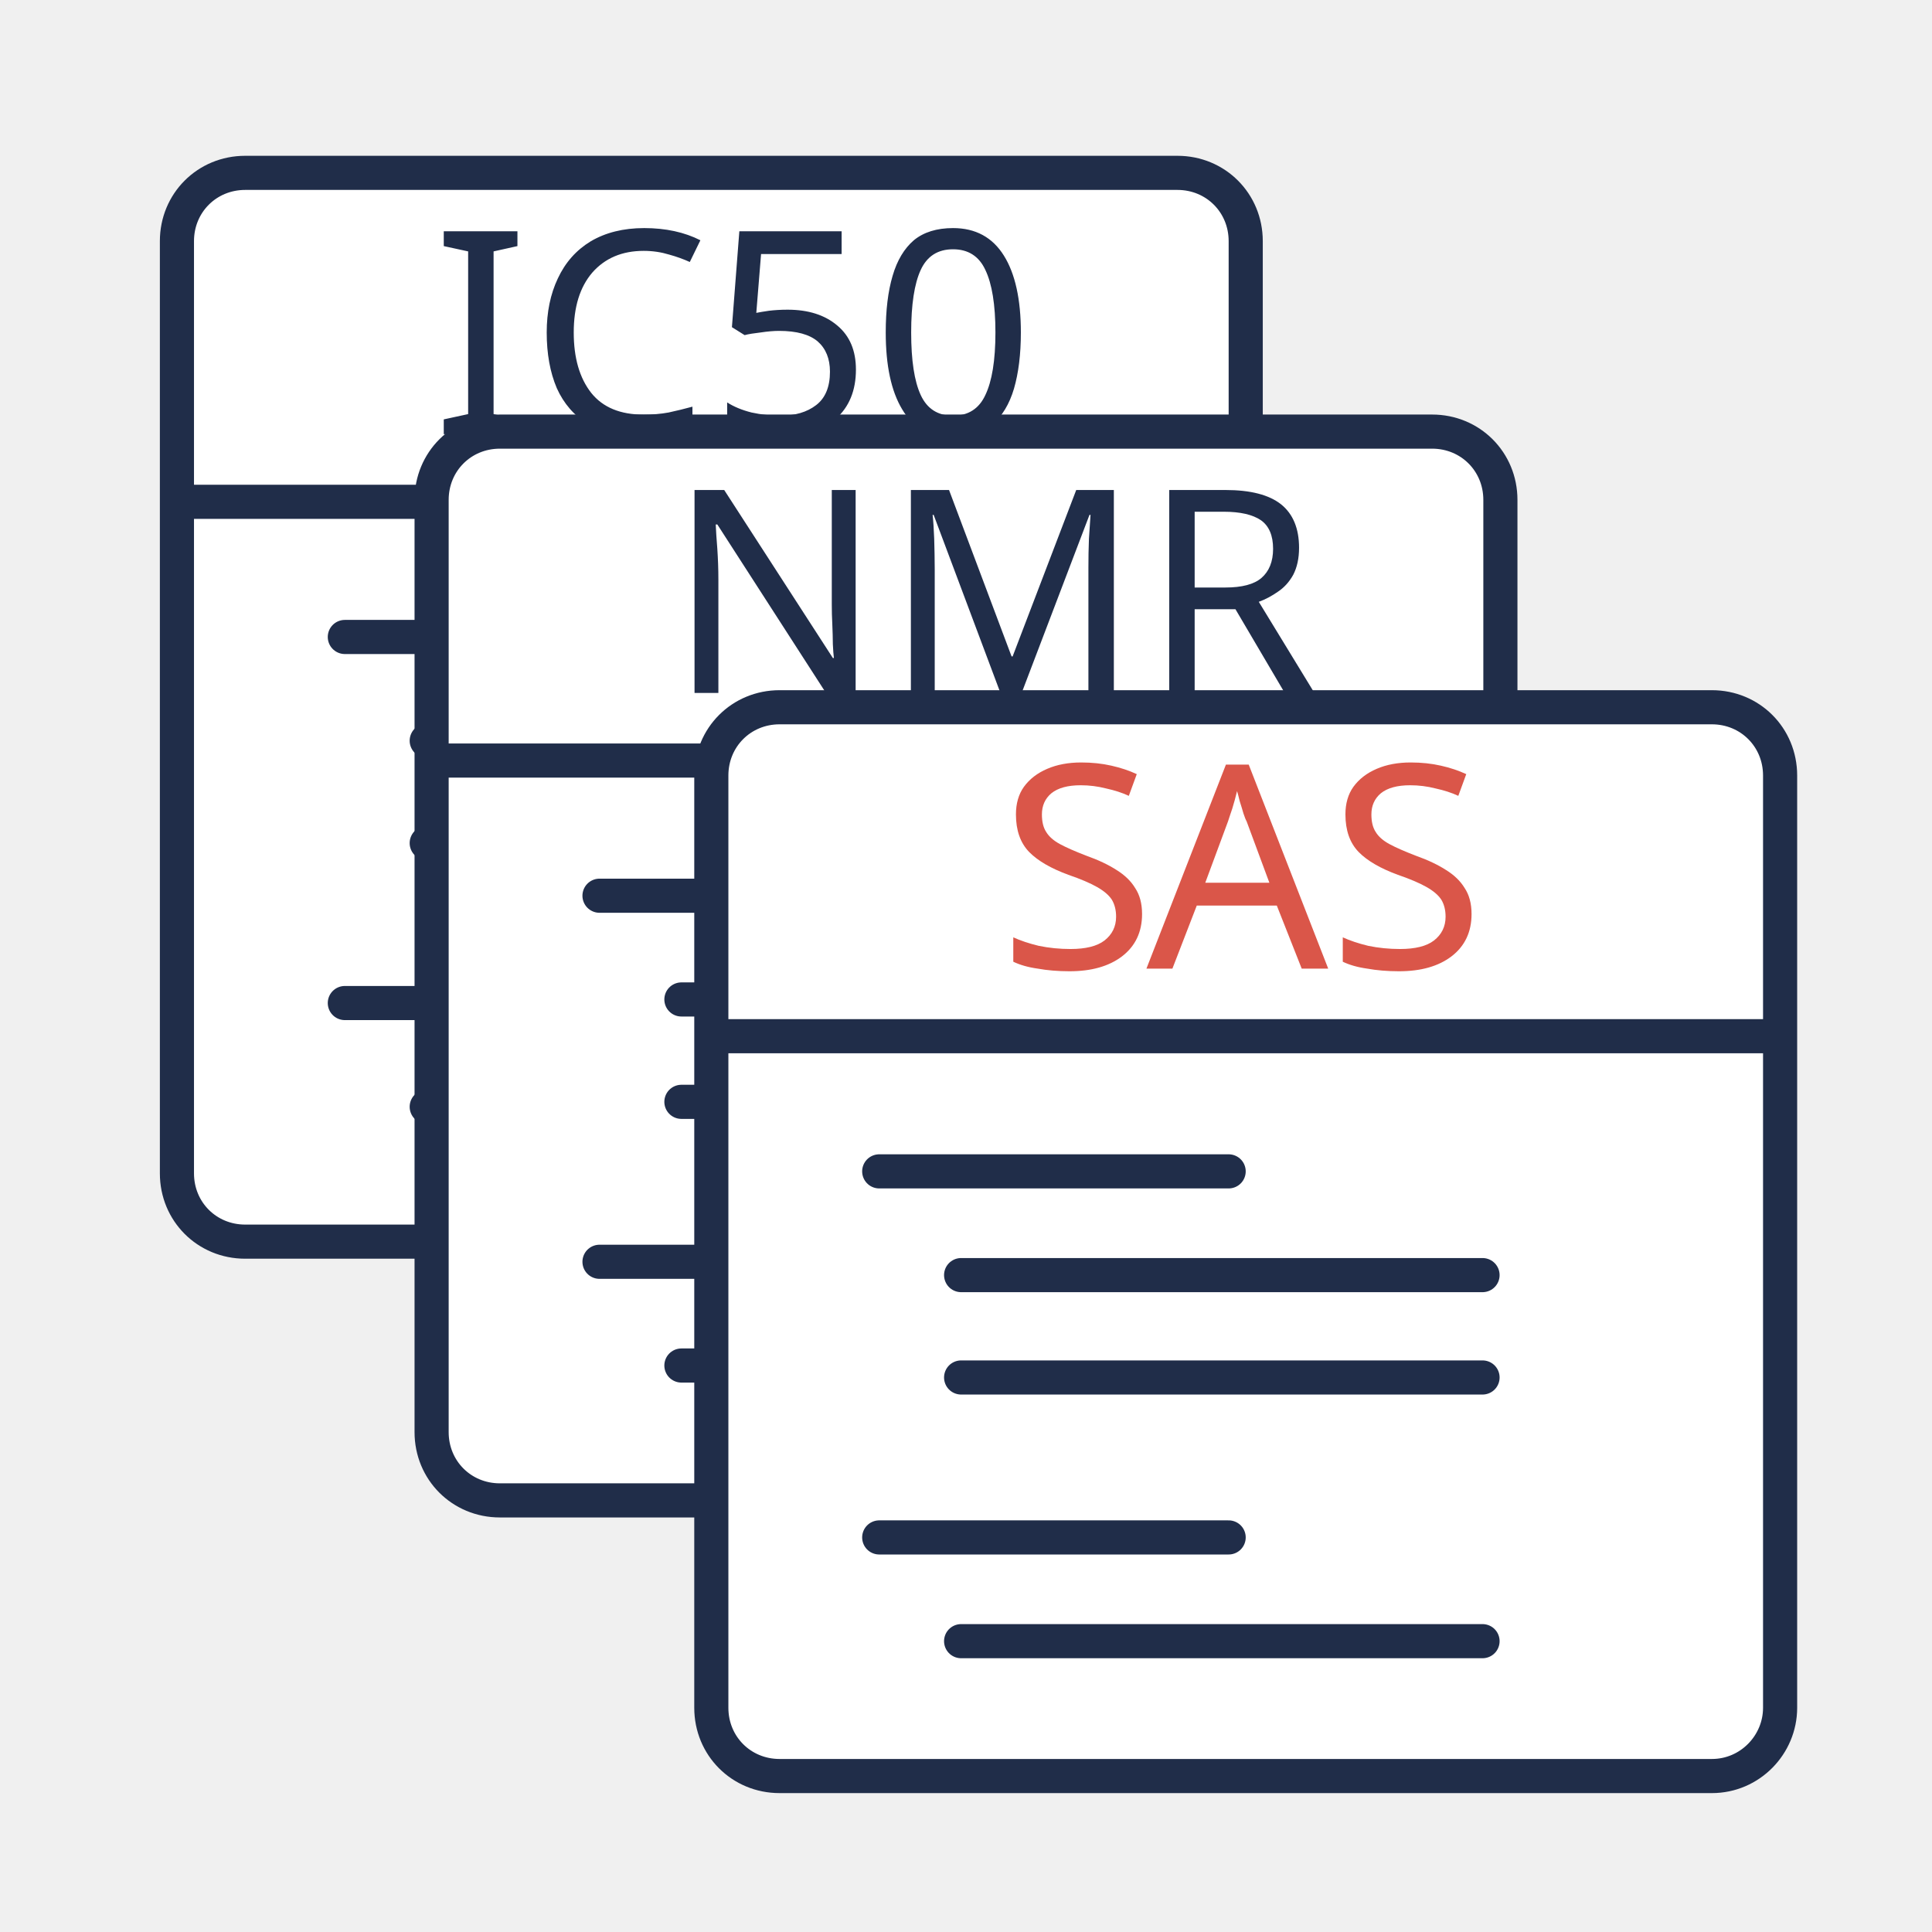
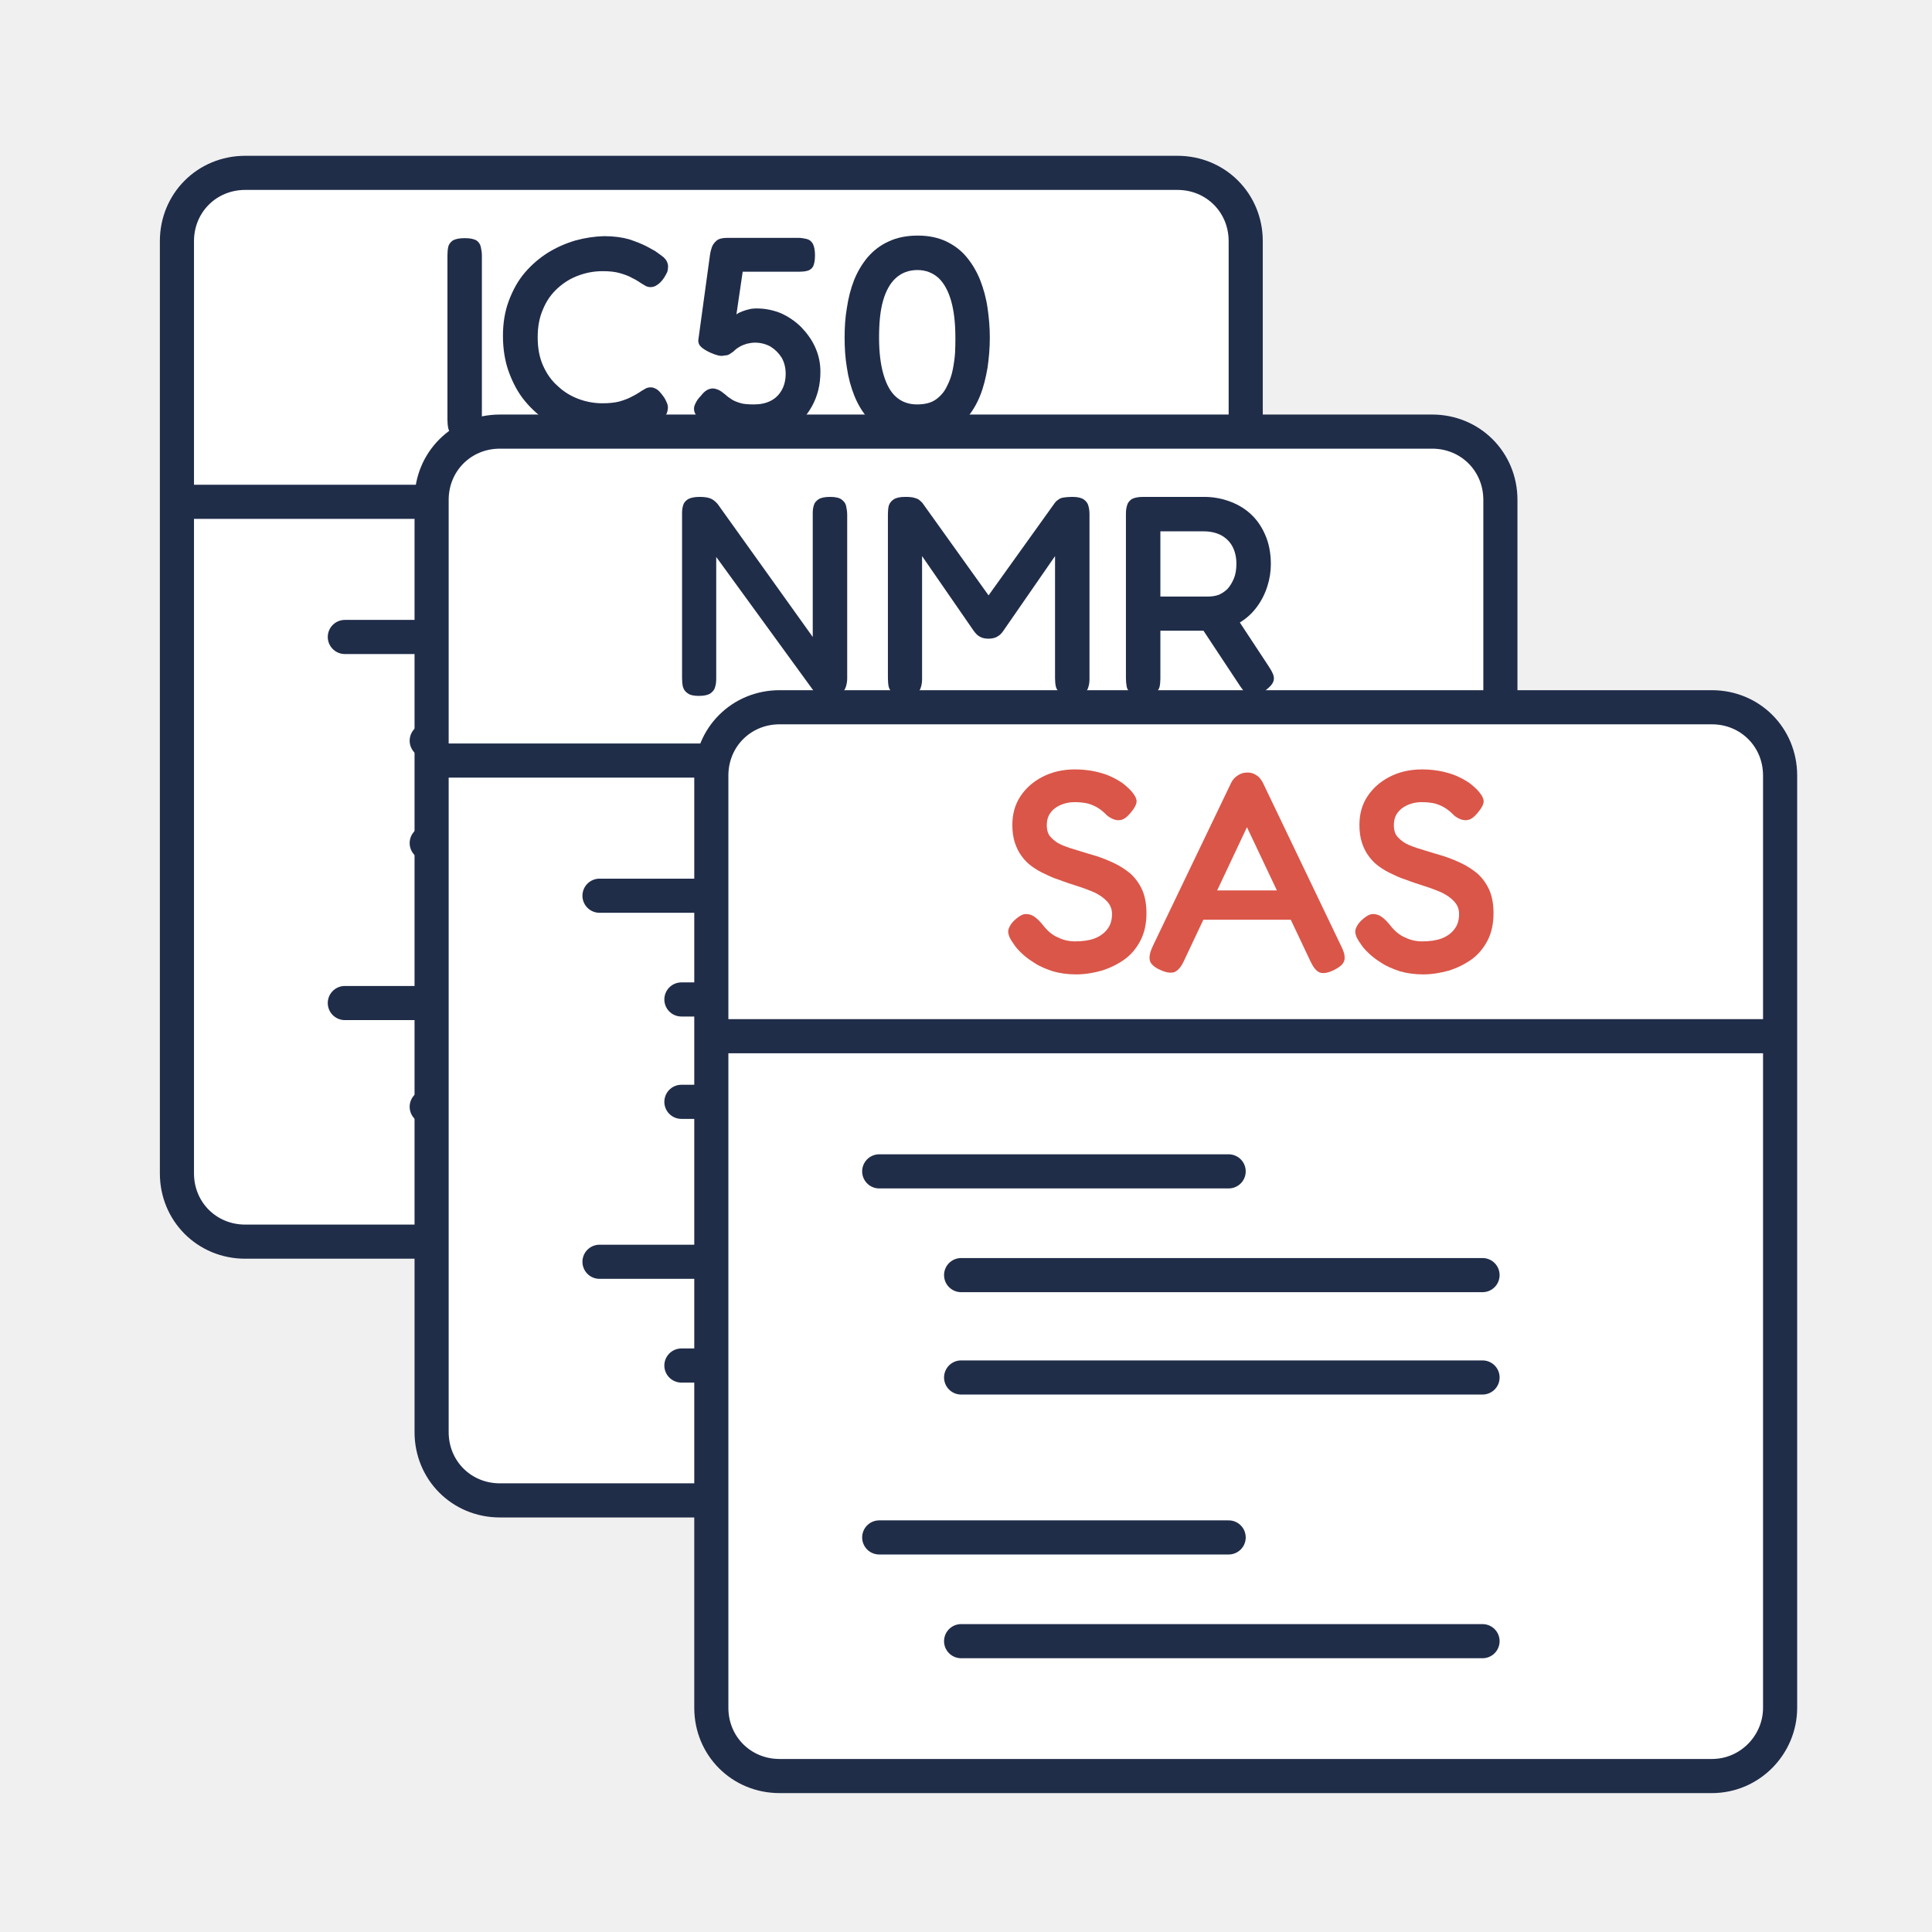
<svg xmlns="http://www.w3.org/2000/svg" width="100%" height="100%" viewBox="0 0 95 95" version="1.1" xml:space="preserve" style="fill-rule:evenodd;clip-rule:evenodd;stroke-miterlimit:10;">
  <g transform="matrix(1,0,0,1,-26.277,-26.277)">
    <g transform="matrix(0.671189,0,0,0.671189,29.1377,29.0719)">
      <path d="M82,86.8L13.7,86.8C10.9,86.8 8.7,84.6 8.7,81.8L8.7,13.5C8.7,10.7 10.9,8.5 13.7,8.5L82,8.5C84.8,8.5 87,10.7 87,13.5L87,81.8C87,84.5 84.8,86.8 82,86.8Z" style="fill:white;fill-rule:nonzero;stroke:rgb(32,45,73);stroke-width:2.5px;" />
      <g transform="matrix(1,0,0,1,0,14.8989)">
        <path d="M8.7,17.7L87,17.7" style="fill:none;fill-rule:nonzero;stroke:rgb(32,45,73);stroke-width:2.5px;" />
      </g>
      <g transform="matrix(1,0,0,1,0,-14.8989)">
        <path d="M21,57.4L46.6,57.4" style="fill:none;fill-rule:nonzero;stroke:rgb(32,45,73);stroke-width:2.5px;stroke-linecap:round;" />
      </g>
      <g transform="matrix(1,0,0,1,0,-14.8989)">
        <path d="M27,65L65.2,65" style="fill:none;fill-rule:nonzero;stroke:rgb(32,45,73);stroke-width:2.5px;stroke-linecap:round;" />
      </g>
      <g transform="matrix(1,0,0,1,0,-14.8989)">
        <path d="M27,72.5L65.2,72.5" style="fill:none;fill-rule:nonzero;stroke:rgb(32,45,73);stroke-width:2.5px;stroke-linecap:round;" />
      </g>
      <g transform="matrix(1,0,0,1,0,11.9192)">
        <path d="M21,57.4L46.6,57.4" style="fill:none;fill-rule:nonzero;stroke:rgb(32,45,73);stroke-width:2.5px;stroke-linecap:round;" />
      </g>
      <g transform="matrix(1,0,0,1,0,11.9192)">
        <path d="M27,65L65.2,65" style="fill:none;fill-rule:nonzero;stroke:rgb(32,45,73);stroke-width:2.5px;stroke-linecap:round;" />
      </g>
    </g>
    <g transform="matrix(1.6677,0,0,1.6677,-75.4877,29.3035)">
-       <text x="73.777px" y="10.991px" style="font-family:'Fredoka-Medium', 'Fredoka';font-weight:300;font-size:8.395px;fill:rgb(32,45,73);">IC50</text>
+       <g transform="matrix(8.39478,0,0,8.39478,73.777,10.9909)">
+         <path d="M0.112,0.01C0.093,0.01 0.079,0.007 0.071,0.002C0.062,-0.004 0.057,-0.011 0.055,-0.021C0.053,-0.03 0.052,-0.041 0.052,-0.052L0.052,-0.629C0.052,-0.64 0.053,-0.65 0.055,-0.659C0.057,-0.668 0.063,-0.675 0.071,-0.681C0.08,-0.686 0.094,-0.689 0.113,-0.689C0.132,-0.689 0.145,-0.686 0.154,-0.681C0.162,-0.675 0.167,-0.668 0.169,-0.659C0.171,-0.65 0.173,-0.639 0.173,-0.628L0.173,-0.051C0.173,-0.04 0.171,-0.029 0.169,-0.02C0.167,-0.011 0.161,-0.004 0.153,0.002C0.144,0.007 0.131,0.01 0.112,0.01Z" style="fill:rgb(32,45,73);fill-rule:nonzero;" />
+       </g>
+       <g transform="matrix(8.39478,0,0,8.39478,75.5315,10.9909)">
+         <path d="M0.392,0.015C0.359,0.015 0.326,0.01 0.293,-0C0.259,-0.01 0.227,-0.025 0.197,-0.044C0.166,-0.064 0.139,-0.088 0.115,-0.117C0.091,-0.146 0.073,-0.18 0.059,-0.218C0.045,-0.256 0.038,-0.299 0.038,-0.346C0.038,-0.392 0.045,-0.433 0.059,-0.47C0.073,-0.507 0.091,-0.54 0.115,-0.568C0.139,-0.596 0.166,-0.619 0.196,-0.638C0.227,-0.657 0.259,-0.671 0.293,-0.681C0.326,-0.69 0.36,-0.695 0.393,-0.696C0.427,-0.696 0.456,-0.692 0.481,-0.685C0.505,-0.677 0.525,-0.669 0.541,-0.661C0.556,-0.653 0.567,-0.647 0.572,-0.644C0.582,-0.637 0.592,-0.63 0.602,-0.622C0.612,-0.613 0.617,-0.603 0.618,-0.591C0.618,-0.583 0.617,-0.576 0.615,-0.57C0.612,-0.563 0.608,-0.557 0.604,-0.55C0.596,-0.538 0.588,-0.53 0.58,-0.525C0.572,-0.519 0.564,-0.517 0.556,-0.517C0.549,-0.517 0.542,-0.519 0.536,-0.523C0.529,-0.527 0.521,-0.532 0.512,-0.538C0.508,-0.541 0.5,-0.545 0.49,-0.55C0.48,-0.556 0.466,-0.561 0.449,-0.566C0.432,-0.571 0.412,-0.573 0.388,-0.573C0.359,-0.573 0.331,-0.568 0.304,-0.558C0.276,-0.548 0.252,-0.533 0.23,-0.513C0.208,-0.493 0.191,-0.469 0.179,-0.44C0.166,-0.411 0.16,-0.378 0.16,-0.341C0.16,-0.303 0.166,-0.27 0.179,-0.241C0.192,-0.212 0.209,-0.188 0.231,-0.169C0.252,-0.149 0.277,-0.134 0.304,-0.124C0.331,-0.114 0.359,-0.109 0.388,-0.109C0.41,-0.109 0.43,-0.111 0.446,-0.115C0.463,-0.12 0.477,-0.125 0.488,-0.131C0.5,-0.137 0.509,-0.142 0.515,-0.146C0.522,-0.151 0.529,-0.155 0.536,-0.159C0.542,-0.163 0.549,-0.165 0.557,-0.165C0.565,-0.165 0.572,-0.162 0.58,-0.157C0.588,-0.151 0.595,-0.142 0.603,-0.131C0.608,-0.124 0.611,-0.117 0.614,-0.11C0.617,-0.103 0.618,-0.096 0.617,-0.089C0.616,-0.077 0.611,-0.066 0.602,-0.058C0.592,-0.05 0.582,-0.043 0.571,-0.037C0.566,-0.034 0.555,-0.028 0.54,-0.019C0.525,-0.011 0.505,-0.003 0.481,0.004C0.456,0.011 0.426,0.015 0.392,0.015Z" style="fill:rgb(32,45,73);fill-rule:nonzero;" />
+       </g>
+       <g transform="matrix(8.39478,0,0,8.39478,81.2316,10.9909)">
+         <path d="M0.247,0.018C0.221,0.018 0.198,0.015 0.178,0.01C0.158,0.005 0.14,-0.001 0.124,-0.008C0.109,-0.015 0.096,-0.022 0.085,-0.029C0.074,-0.036 0.065,-0.043 0.059,-0.048C0.05,-0.054 0.044,-0.061 0.038,-0.067C0.033,-0.073 0.03,-0.081 0.03,-0.09C0.03,-0.096 0.032,-0.103 0.036,-0.11C0.039,-0.117 0.045,-0.126 0.054,-0.135C0.061,-0.144 0.068,-0.151 0.075,-0.155C0.082,-0.159 0.089,-0.161 0.096,-0.161C0.102,-0.161 0.109,-0.159 0.116,-0.156C0.123,-0.153 0.131,-0.147 0.142,-0.138C0.147,-0.133 0.154,-0.128 0.162,-0.123C0.169,-0.118 0.179,-0.114 0.192,-0.11C0.204,-0.106 0.221,-0.105 0.241,-0.105C0.263,-0.105 0.283,-0.109 0.3,-0.118C0.316,-0.126 0.329,-0.139 0.338,-0.155C0.347,-0.171 0.352,-0.19 0.352,-0.213C0.352,-0.234 0.347,-0.253 0.338,-0.269C0.328,-0.285 0.315,-0.298 0.299,-0.308C0.283,-0.317 0.264,-0.322 0.244,-0.322C0.234,-0.322 0.224,-0.32 0.215,-0.318C0.206,-0.315 0.198,-0.312 0.191,-0.308C0.184,-0.304 0.178,-0.3 0.173,-0.295C0.168,-0.29 0.162,-0.286 0.157,-0.283C0.152,-0.279 0.146,-0.277 0.138,-0.277C0.13,-0.275 0.123,-0.275 0.115,-0.277C0.107,-0.279 0.098,-0.282 0.087,-0.287C0.072,-0.294 0.061,-0.301 0.055,-0.307C0.048,-0.313 0.045,-0.321 0.045,-0.33L0.086,-0.629C0.087,-0.637 0.089,-0.646 0.092,-0.655C0.095,-0.665 0.101,-0.673 0.109,-0.68C0.117,-0.687 0.13,-0.69 0.147,-0.69L0.397,-0.69C0.408,-0.69 0.417,-0.688 0.426,-0.686C0.435,-0.684 0.442,-0.678 0.447,-0.67C0.452,-0.661 0.455,-0.647 0.455,-0.628C0.455,-0.61 0.452,-0.597 0.448,-0.589C0.443,-0.581 0.436,-0.576 0.427,-0.574C0.419,-0.572 0.409,-0.571 0.399,-0.571L0.201,-0.571L0.179,-0.421C0.185,-0.426 0.192,-0.429 0.2,-0.432C0.207,-0.435 0.215,-0.437 0.223,-0.439C0.23,-0.441 0.238,-0.442 0.245,-0.442L0.252,-0.442C0.281,-0.442 0.309,-0.436 0.336,-0.425C0.362,-0.413 0.386,-0.397 0.407,-0.376C0.427,-0.355 0.444,-0.332 0.456,-0.305C0.468,-0.278 0.474,-0.25 0.474,-0.22C0.474,-0.174 0.464,-0.134 0.444,-0.098C0.424,-0.062 0.397,-0.034 0.363,-0.014C0.329,0.007 0.29,0.018 0.247,0.018Z" style="fill:rgb(32,45,73);fill-rule:nonzero;" />
+       </g>
+       <g transform="matrix(8.39478,0,0,8.39478,85.6305,10.9909)">
+         <path d="M0.294,0.018C0.254,0.018 0.22,0.011 0.191,-0.002C0.162,-0.015 0.137,-0.033 0.117,-0.056C0.097,-0.079 0.081,-0.106 0.069,-0.136C0.057,-0.166 0.048,-0.199 0.043,-0.234C0.037,-0.269 0.035,-0.304 0.035,-0.341C0.035,-0.375 0.037,-0.41 0.043,-0.444C0.048,-0.478 0.056,-0.51 0.068,-0.541C0.08,-0.571 0.096,-0.598 0.116,-0.622C0.136,-0.645 0.16,-0.664 0.189,-0.677C0.218,-0.691 0.253,-0.698 0.292,-0.698C0.33,-0.698 0.363,-0.691 0.391,-0.678C0.42,-0.664 0.444,-0.646 0.463,-0.623C0.483,-0.599 0.499,-0.572 0.511,-0.542C0.523,-0.511 0.532,-0.479 0.537,-0.444C0.542,-0.41 0.545,-0.375 0.545,-0.34C0.545,-0.304 0.542,-0.268 0.537,-0.234C0.531,-0.199 0.523,-0.166 0.511,-0.136C0.499,-0.106 0.483,-0.079 0.463,-0.056C0.444,-0.033 0.42,-0.015 0.392,-0.002C0.364,0.011 0.331,0.018 0.294,0.018ZM0.289,-0.105C0.316,-0.105 0.338,-0.11 0.355,-0.122C0.372,-0.134 0.385,-0.149 0.394,-0.168C0.404,-0.187 0.411,-0.207 0.415,-0.228C0.419,-0.249 0.422,-0.269 0.423,-0.288C0.424,-0.307 0.424,-0.323 0.424,-0.335L0.424,-0.341C0.424,-0.391 0.419,-0.434 0.409,-0.469C0.399,-0.504 0.384,-0.531 0.365,-0.549C0.345,-0.567 0.32,-0.577 0.291,-0.577C0.26,-0.577 0.235,-0.567 0.215,-0.549C0.195,-0.531 0.18,-0.504 0.17,-0.469C0.16,-0.434 0.156,-0.391 0.156,-0.34C0.156,-0.29 0.161,-0.247 0.171,-0.212C0.181,-0.177 0.195,-0.15 0.215,-0.132C0.235,-0.114 0.26,-0.105 0.289,-0.105Z" style="fill:rgb(32,45,73);fill-rule:nonzero;" />
+       </g>
    </g>
  </g>
  <g transform="matrix(1,0,0,1,-13.7541,-13.5541)">
    <g transform="matrix(0.671189,0,0,0.671189,29.1377,29.0719)">
      <path d="M82,86.8L13.7,86.8C10.9,86.8 8.7,84.6 8.7,81.8L8.7,13.5C8.7,10.7 10.9,8.5 13.7,8.5L82,8.5C84.8,8.5 87,10.7 87,13.5L87,81.8C87,84.5 84.8,86.8 82,86.8Z" style="fill:white;fill-rule:nonzero;stroke:rgb(32,45,73);stroke-width:2.5px;" />
      <g transform="matrix(1,0,0,1,0,14.8989)">
        <path d="M8.7,17.7L87,17.7" style="fill:none;fill-rule:nonzero;stroke:rgb(32,45,73);stroke-width:2.5px;" />
      </g>
      <g transform="matrix(1,0,0,1,0,-14.8989)">
        <path d="M21,57.4L46.6,57.4" style="fill:none;fill-rule:nonzero;stroke:rgb(32,45,73);stroke-width:2.5px;stroke-linecap:round;" />
      </g>
      <g transform="matrix(1,0,0,1,0,-14.8989)">
        <path d="M27,65L65.2,65" style="fill:none;fill-rule:nonzero;stroke:rgb(32,45,73);stroke-width:2.5px;stroke-linecap:round;" />
      </g>
      <g transform="matrix(1,0,0,1,0,-14.8989)">
        <path d="M27,72.5L65.2,72.5" style="fill:none;fill-rule:nonzero;stroke:rgb(32,45,73);stroke-width:2.5px;stroke-linecap:round;" />
      </g>
      <g transform="matrix(1,0,0,1,0,11.9192)">
        <path d="M21,57.4L46.6,57.4" style="fill:none;fill-rule:nonzero;stroke:rgb(32,45,73);stroke-width:2.5px;stroke-linecap:round;" />
      </g>
      <g transform="matrix(1,0,0,1,0,11.9192)">
        <path d="M27,65L65.2,65" style="fill:none;fill-rule:nonzero;stroke:rgb(32,45,73);stroke-width:2.5px;stroke-linecap:round;" />
      </g>
    </g>
    <g transform="matrix(1.6677,0,0,1.6677,-76.4877,29.3035)">
-       <text x="73.777px" y="10.991px" style="font-family:'Fredoka-Medium', 'Fredoka';font-weight:300;font-size:8.395px;fill:rgb(32,45,73);">NMR</text>
+       <g transform="matrix(8.39478,0,0,8.39478,73.777,10.9909)">
+         <path d="M0.112,0.01C0.094,0.01 0.081,0.007 0.073,0.001C0.064,-0.005 0.059,-0.012 0.056,-0.022C0.054,-0.031 0.053,-0.041 0.053,-0.052L0.053,-0.632C0.053,-0.642 0.054,-0.651 0.057,-0.66C0.059,-0.668 0.065,-0.675 0.074,-0.681C0.083,-0.686 0.097,-0.689 0.115,-0.689C0.135,-0.689 0.148,-0.686 0.156,-0.682C0.164,-0.678 0.171,-0.672 0.178,-0.664L0.512,-0.197L0.512,-0.632C0.512,-0.642 0.513,-0.651 0.516,-0.66C0.518,-0.668 0.524,-0.675 0.533,-0.681C0.541,-0.686 0.555,-0.689 0.573,-0.689C0.591,-0.689 0.605,-0.686 0.613,-0.68C0.621,-0.674 0.627,-0.667 0.629,-0.658C0.631,-0.648 0.633,-0.638 0.633,-0.627L0.633,-0.051C0.633,-0.04 0.631,-0.03 0.628,-0.021C0.625,-0.012 0.62,-0.005 0.611,0.001C0.602,0.007 0.588,0.01 0.569,0.01C0.554,0.01 0.543,0.008 0.534,0.005C0.526,0.002 0.518,-0.003 0.512,-0.012L0.173,-0.478L0.173,-0.051C0.173,-0.04 0.172,-0.03 0.169,-0.021C0.167,-0.012 0.161,-0.005 0.153,0.001C0.144,0.007 0.13,0.01 0.112,0.01Z" style="fill:rgb(32,45,73);fill-rule:nonzero;" />
+       </g>
+       <g transform="matrix(8.39478,0,0,8.39478,79.8213,10.9909)">
+         <path d="M0.115,0.01C0.097,0.01 0.084,0.007 0.076,0.001C0.067,-0.004 0.062,-0.012 0.059,-0.021C0.057,-0.03 0.056,-0.041 0.056,-0.052L0.056,-0.629C0.056,-0.64 0.057,-0.649 0.059,-0.658C0.062,-0.667 0.067,-0.674 0.076,-0.68C0.085,-0.686 0.098,-0.689 0.117,-0.689C0.131,-0.689 0.141,-0.688 0.148,-0.686C0.155,-0.684 0.161,-0.682 0.165,-0.679C0.169,-0.676 0.173,-0.672 0.177,-0.668L0.421,-0.327L0.398,-0.327L0.643,-0.669C0.647,-0.674 0.652,-0.678 0.657,-0.681C0.661,-0.684 0.667,-0.686 0.675,-0.687C0.682,-0.688 0.692,-0.689 0.704,-0.689C0.722,-0.689 0.735,-0.686 0.744,-0.68C0.752,-0.674 0.758,-0.667 0.76,-0.658C0.763,-0.648 0.764,-0.638 0.764,-0.627L0.764,-0.05C0.764,-0.04 0.763,-0.03 0.76,-0.021C0.758,-0.012 0.752,-0.004 0.744,0.001C0.735,0.007 0.721,0.01 0.703,0.01C0.685,0.01 0.671,0.007 0.663,0.001C0.654,-0.005 0.649,-0.012 0.646,-0.022C0.644,-0.031 0.643,-0.041 0.643,-0.052L0.643,-0.481L0.461,-0.218C0.459,-0.215 0.456,-0.211 0.452,-0.207C0.448,-0.203 0.442,-0.199 0.436,-0.196C0.429,-0.193 0.42,-0.191 0.409,-0.191C0.398,-0.191 0.389,-0.193 0.383,-0.196C0.376,-0.199 0.371,-0.203 0.367,-0.207C0.363,-0.211 0.36,-0.215 0.357,-0.219L0.176,-0.481L0.176,-0.05C0.176,-0.04 0.175,-0.03 0.172,-0.021C0.17,-0.012 0.164,-0.004 0.156,0.001C0.147,0.007 0.134,0.01 0.115,0.01Z" style="fill:rgb(32,45,73);fill-rule:nonzero;" />
+       </g>
+       <g transform="matrix(8.39478,0,0,8.39478,86.7889,10.9909)">
+         <path d="M0.122,0.01C0.103,0.01 0.09,0.007 0.081,0.001C0.073,-0.004 0.067,-0.012 0.065,-0.021C0.063,-0.031 0.062,-0.041 0.062,-0.052L0.062,-0.629C0.062,-0.64 0.063,-0.65 0.066,-0.659C0.068,-0.668 0.074,-0.675 0.082,-0.681C0.091,-0.686 0.104,-0.689 0.123,-0.689L0.337,-0.689C0.367,-0.689 0.396,-0.684 0.424,-0.674C0.452,-0.664 0.477,-0.65 0.499,-0.63C0.521,-0.61 0.538,-0.586 0.551,-0.556C0.564,-0.527 0.571,-0.492 0.571,-0.453C0.571,-0.427 0.567,-0.401 0.559,-0.376C0.551,-0.35 0.539,-0.326 0.523,-0.304C0.507,-0.282 0.488,-0.264 0.464,-0.249C0.44,-0.234 0.411,-0.224 0.379,-0.219L0.183,-0.219L0.183,-0.051C0.183,-0.04 0.182,-0.03 0.18,-0.021C0.177,-0.012 0.172,-0.004 0.163,0.001C0.155,0.007 0.141,0.01 0.122,0.01ZM0.548,-0.006C0.528,0.008 0.512,0.013 0.5,0.009C0.488,0.006 0.476,-0.005 0.464,-0.023L0.296,-0.277L0.431,-0.295L0.564,-0.093C0.573,-0.079 0.579,-0.068 0.581,-0.059C0.583,-0.049 0.581,-0.041 0.576,-0.033C0.571,-0.025 0.561,-0.016 0.548,-0.006ZM0.183,-0.339L0.352,-0.339C0.364,-0.339 0.376,-0.341 0.388,-0.345C0.399,-0.35 0.41,-0.357 0.419,-0.366C0.428,-0.376 0.435,-0.388 0.441,-0.402C0.447,-0.416 0.45,-0.434 0.45,-0.454C0.45,-0.478 0.445,-0.498 0.436,-0.515C0.427,-0.532 0.413,-0.545 0.397,-0.554C0.38,-0.563 0.359,-0.568 0.335,-0.568L0.183,-0.568L0.183,-0.339Z" style="fill:rgb(32,45,73);fill-rule:nonzero;" />
+       </g>
    </g>
  </g>
  <g>
    <g transform="matrix(0.671189,0,0,0.671189,29.1377,29.0719)">
      <path d="M82,86.8L13.7,86.8C10.9,86.8 8.7,84.6 8.7,81.8L8.7,13.5C8.7,10.7 10.9,8.5 13.7,8.5L82,8.5C84.8,8.5 87,10.7 87,13.5L87,81.8C87,84.5 84.8,86.8 82,86.8Z" style="fill:white;fill-rule:nonzero;stroke:rgb(32,45,73);stroke-width:2.5px;" />
      <g transform="matrix(1,0,0,1,0,14.8989)">
        <path d="M8.7,17.7L87,17.7" style="fill:none;fill-rule:nonzero;stroke:rgb(32,45,73);stroke-width:2.5px;" />
      </g>
      <g transform="matrix(1,0,0,1,0,-14.8989)">
        <path d="M21,57.4L46.6,57.4" style="fill:none;fill-rule:nonzero;stroke:rgb(32,45,73);stroke-width:2.5px;stroke-linecap:round;" />
      </g>
      <g transform="matrix(1,0,0,1,0,-14.8989)">
        <path d="M27,65L65.2,65" style="fill:none;fill-rule:nonzero;stroke:rgb(32,45,73);stroke-width:2.5px;stroke-linecap:round;" />
      </g>
      <g transform="matrix(1,0,0,1,0,-14.8989)">
        <path d="M27,72.5L65.2,72.5" style="fill:none;fill-rule:nonzero;stroke:rgb(32,45,73);stroke-width:2.5px;stroke-linecap:round;" />
      </g>
      <g transform="matrix(1,0,0,1,0,11.9192)">
        <path d="M21,57.4L46.6,57.4" style="fill:none;fill-rule:nonzero;stroke:rgb(32,45,73);stroke-width:2.5px;stroke-linecap:round;" />
      </g>
      <g transform="matrix(1,0,0,1,0,11.9192)">
        <path d="M27,65L65.2,65" style="fill:none;fill-rule:nonzero;stroke:rgb(32,45,73);stroke-width:2.5px;stroke-linecap:round;" />
      </g>
    </g>
    <g transform="matrix(1.6677,0,0,1.6677,-73.9166,29.3035)">
-       <text x="73.777px" y="10.991px" style="font-family:'Fredoka-Medium', 'Fredoka';font-weight:300;font-size:8.395px;fill:rgb(218,86,73);">S<tspan x="78.126px " y="10.991px ">A</tspan>S</text>
+       <g transform="matrix(8.39478,0,0,8.39478,73.777,10.9909)">
+         <path d="M0.271,0.02C0.241,0.02 0.213,0.016 0.189,0.009C0.165,0.001 0.143,-0.008 0.125,-0.02C0.107,-0.031 0.091,-0.043 0.079,-0.055C0.066,-0.067 0.057,-0.078 0.051,-0.088C0.042,-0.1 0.036,-0.111 0.034,-0.12C0.031,-0.129 0.032,-0.138 0.037,-0.147C0.041,-0.156 0.049,-0.166 0.061,-0.176C0.073,-0.186 0.084,-0.192 0.095,-0.192C0.105,-0.192 0.115,-0.189 0.124,-0.183C0.134,-0.176 0.143,-0.167 0.153,-0.155C0.169,-0.134 0.187,-0.118 0.207,-0.11C0.227,-0.1 0.247,-0.096 0.267,-0.096C0.293,-0.096 0.316,-0.099 0.335,-0.106C0.354,-0.113 0.369,-0.124 0.38,-0.138C0.391,-0.152 0.397,-0.169 0.397,-0.192C0.397,-0.21 0.391,-0.224 0.38,-0.236C0.369,-0.248 0.355,-0.258 0.337,-0.267C0.319,-0.275 0.298,-0.283 0.276,-0.29C0.254,-0.297 0.232,-0.304 0.209,-0.313C0.193,-0.318 0.177,-0.325 0.161,-0.333C0.145,-0.34 0.13,-0.349 0.116,-0.359C0.102,-0.369 0.09,-0.381 0.08,-0.395C0.07,-0.408 0.062,-0.424 0.056,-0.442C0.05,-0.46 0.047,-0.481 0.047,-0.505C0.047,-0.543 0.056,-0.576 0.075,-0.605C0.094,-0.634 0.12,-0.657 0.153,-0.674C0.186,-0.691 0.224,-0.7 0.267,-0.7C0.294,-0.7 0.319,-0.697 0.341,-0.692C0.362,-0.687 0.381,-0.681 0.397,-0.673C0.412,-0.666 0.425,-0.658 0.435,-0.651C0.445,-0.643 0.453,-0.636 0.458,-0.631C0.473,-0.616 0.481,-0.603 0.483,-0.592C0.485,-0.582 0.479,-0.568 0.465,-0.551C0.451,-0.533 0.438,-0.523 0.425,-0.522C0.412,-0.52 0.397,-0.525 0.381,-0.537C0.37,-0.548 0.36,-0.557 0.349,-0.564C0.338,-0.571 0.326,-0.576 0.313,-0.58C0.3,-0.583 0.284,-0.585 0.266,-0.585C0.252,-0.585 0.239,-0.583 0.227,-0.579C0.215,-0.575 0.205,-0.57 0.196,-0.563C0.187,-0.556 0.18,-0.548 0.175,-0.538C0.17,-0.528 0.168,-0.516 0.168,-0.504C0.168,-0.487 0.172,-0.472 0.182,-0.462C0.192,-0.451 0.205,-0.441 0.222,-0.434C0.239,-0.427 0.257,-0.421 0.278,-0.415C0.298,-0.409 0.319,-0.402 0.341,-0.396C0.363,-0.389 0.385,-0.38 0.406,-0.37C0.427,-0.36 0.446,-0.347 0.463,-0.333C0.479,-0.318 0.493,-0.299 0.503,-0.277C0.513,-0.254 0.518,-0.227 0.518,-0.195C0.518,-0.158 0.511,-0.126 0.497,-0.099C0.483,-0.072 0.464,-0.049 0.44,-0.032C0.416,-0.015 0.389,-0.002 0.36,0.007C0.331,0.015 0.301,0.02 0.271,0.02Z" style="fill:rgb(218,86,73);fill-rule:nonzero;" />
+       </g>
+       <g transform="matrix(8.39478,0,0,8.39478,78.1255,10.9909)">
+         <path d="M0.686,-0.075C0.692,-0.062 0.696,-0.051 0.696,-0.041C0.697,-0.032 0.694,-0.023 0.688,-0.016C0.682,-0.009 0.672,-0.002 0.658,0.005C0.637,0.015 0.62,0.018 0.608,0.013C0.596,0.008 0.586,-0.005 0.576,-0.026L0.353,-0.497L0.131,-0.026C0.121,-0.005 0.11,0.007 0.098,0.012C0.086,0.016 0.069,0.014 0.048,0.004C0.034,-0.002 0.024,-0.009 0.018,-0.017C0.012,-0.024 0.01,-0.033 0.011,-0.044C0.012,-0.054 0.016,-0.066 0.023,-0.081L0.298,-0.654C0.303,-0.664 0.311,-0.673 0.321,-0.679C0.331,-0.686 0.342,-0.689 0.354,-0.689C0.362,-0.689 0.369,-0.688 0.376,-0.685C0.383,-0.682 0.389,-0.678 0.395,-0.673C0.4,-0.667 0.405,-0.661 0.409,-0.653L0.686,-0.075ZM0.175,-0.172L0.223,-0.275L0.484,-0.275L0.532,-0.172L0.175,-0.172Z" style="fill:rgb(218,86,73);fill-rule:nonzero;" />
+       </g>
+       <g transform="matrix(8.39478,0,0,8.39478,84.0103,10.9909)">
+         <path d="M0.271,0.02C0.241,0.02 0.213,0.016 0.189,0.009C0.165,0.001 0.143,-0.008 0.125,-0.02C0.107,-0.031 0.091,-0.043 0.079,-0.055C0.066,-0.067 0.057,-0.078 0.051,-0.088C0.042,-0.1 0.036,-0.111 0.034,-0.12C0.031,-0.129 0.032,-0.138 0.037,-0.147C0.041,-0.156 0.049,-0.166 0.061,-0.176C0.073,-0.186 0.084,-0.192 0.095,-0.192C0.105,-0.192 0.115,-0.189 0.124,-0.183C0.134,-0.176 0.143,-0.167 0.153,-0.155C0.169,-0.134 0.187,-0.118 0.207,-0.11C0.227,-0.1 0.247,-0.096 0.267,-0.096C0.293,-0.096 0.316,-0.099 0.335,-0.106C0.354,-0.113 0.369,-0.124 0.38,-0.138C0.391,-0.152 0.397,-0.169 0.397,-0.192C0.397,-0.21 0.391,-0.224 0.38,-0.236C0.369,-0.248 0.355,-0.258 0.337,-0.267C0.319,-0.275 0.298,-0.283 0.276,-0.29C0.254,-0.297 0.232,-0.304 0.209,-0.313C0.193,-0.318 0.177,-0.325 0.161,-0.333C0.145,-0.34 0.13,-0.349 0.116,-0.359C0.102,-0.369 0.09,-0.381 0.08,-0.395C0.07,-0.408 0.062,-0.424 0.056,-0.442C0.05,-0.46 0.047,-0.481 0.047,-0.505C0.047,-0.543 0.056,-0.576 0.075,-0.605C0.094,-0.634 0.12,-0.657 0.153,-0.674C0.186,-0.691 0.224,-0.7 0.267,-0.7C0.294,-0.7 0.319,-0.697 0.341,-0.692C0.362,-0.687 0.381,-0.681 0.397,-0.673C0.412,-0.666 0.425,-0.658 0.435,-0.651C0.445,-0.643 0.453,-0.636 0.458,-0.631C0.473,-0.616 0.481,-0.603 0.483,-0.592C0.485,-0.582 0.479,-0.568 0.465,-0.551C0.451,-0.533 0.438,-0.523 0.425,-0.522C0.412,-0.52 0.397,-0.525 0.381,-0.537C0.37,-0.548 0.36,-0.557 0.349,-0.564C0.338,-0.571 0.326,-0.576 0.313,-0.58C0.3,-0.583 0.284,-0.585 0.266,-0.585C0.252,-0.585 0.239,-0.583 0.227,-0.579C0.215,-0.575 0.205,-0.57 0.196,-0.563C0.187,-0.556 0.18,-0.548 0.175,-0.538C0.17,-0.528 0.168,-0.516 0.168,-0.504C0.168,-0.487 0.172,-0.472 0.182,-0.462C0.192,-0.451 0.205,-0.441 0.222,-0.434C0.239,-0.427 0.257,-0.421 0.278,-0.415C0.298,-0.409 0.319,-0.402 0.341,-0.396C0.363,-0.389 0.385,-0.38 0.406,-0.37C0.427,-0.36 0.446,-0.347 0.463,-0.333C0.479,-0.318 0.493,-0.299 0.503,-0.277C0.513,-0.254 0.518,-0.227 0.518,-0.195C0.518,-0.158 0.511,-0.126 0.497,-0.099C0.483,-0.072 0.464,-0.049 0.44,-0.032C0.416,-0.015 0.389,-0.002 0.36,0.007C0.331,0.015 0.301,0.02 0.271,0.02Z" style="fill:rgb(218,86,73);fill-rule:nonzero;" />
+       </g>
    </g>
  </g>
</svg>
